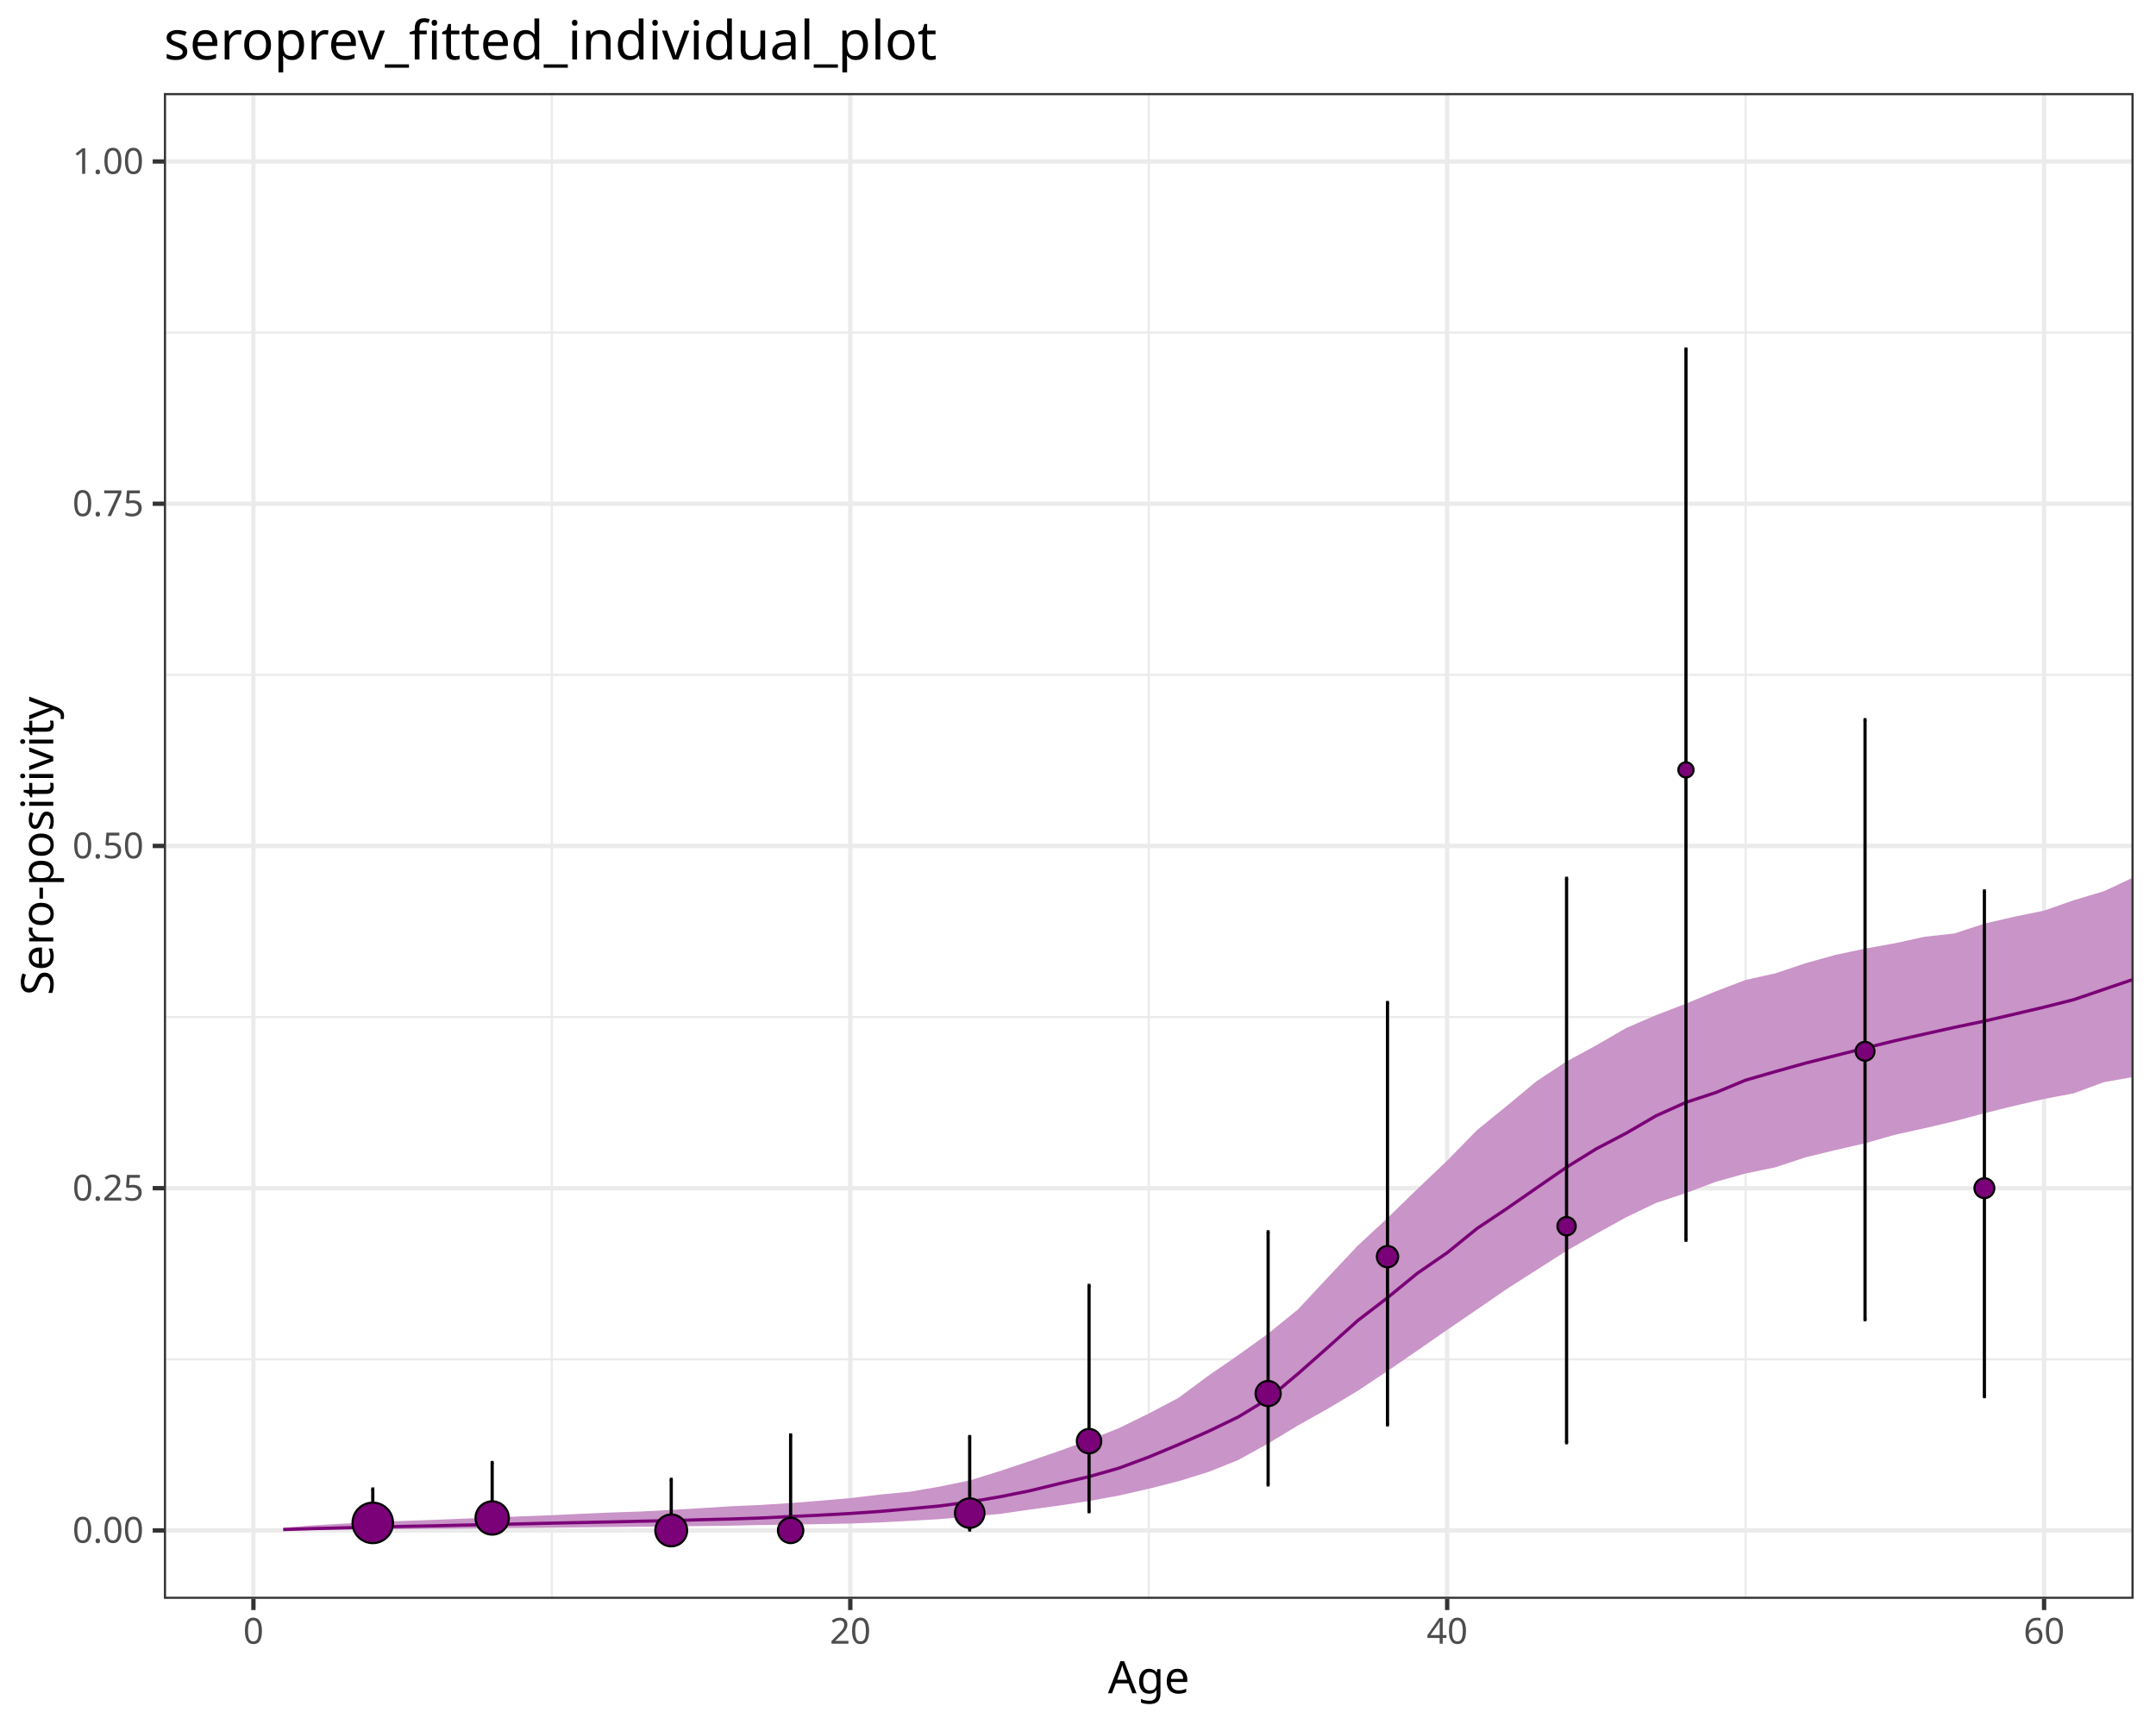
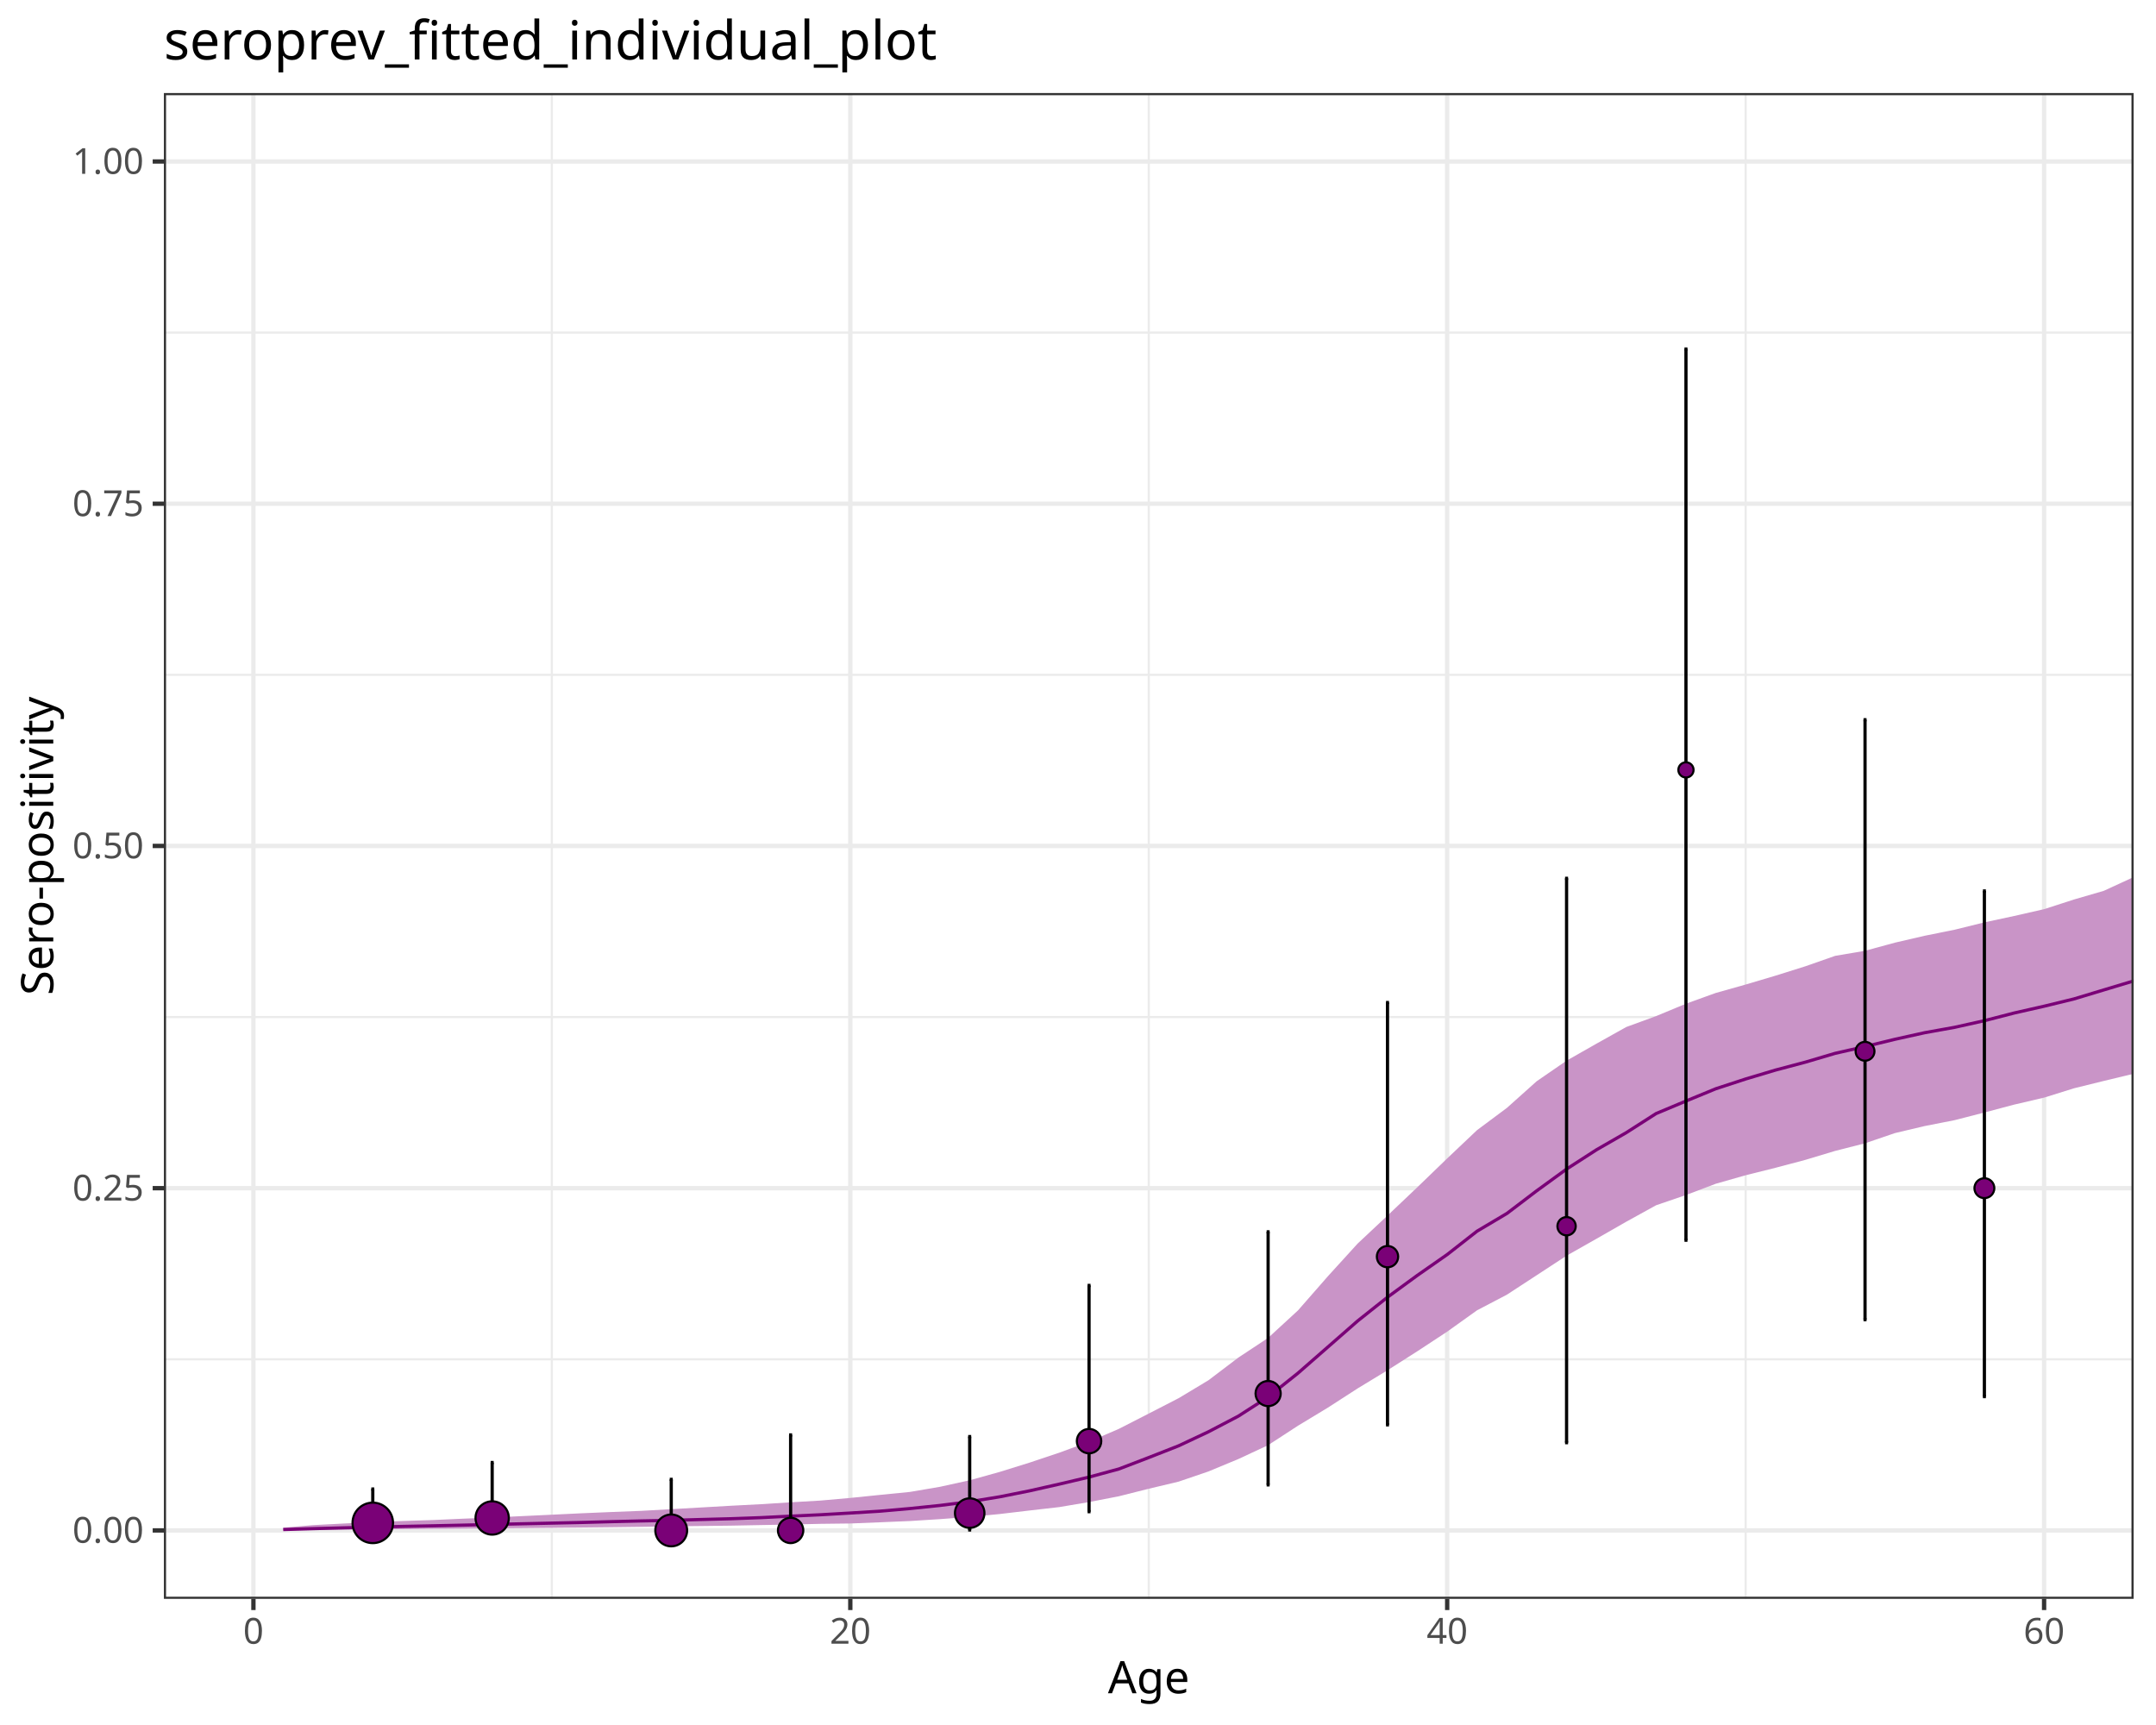
<svg xmlns="http://www.w3.org/2000/svg" class="svglite" data-engine-version="2.0" width="720.00pt" height="576.00pt" viewBox="0 0 720.00 576.00">
  <defs>
    <style type="text/css">
    .svglite line, .svglite polyline, .svglite polygon, .svglite path, .svglite rect, .svglite circle {
      fill: none;
      stroke: #000000;
      stroke-linecap: round;
      stroke-linejoin: round;
      stroke-miterlimit: 10.00;
    }
  </style>
  </defs>
  <rect width="100%" height="100%" style="stroke: none; fill: #FFFFFF;" />
  <defs>
    <clipPath id="cpMC4wMHw3MjAuMDB8MC4wMHw1NzYuMDA=">
      <rect x="0.00" y="0.00" width="720.00" height="576.00" />
    </clipPath>
  </defs>
  <g clip-path="url(#cpMC4wMHw3MjAuMDB8MC4wMHw1NzYuMDA=)">
    <rect x="0.00" y="0.00" width="720.00" height="576.00" style="stroke-width: 1.45; stroke: #FFFFFF; fill: #FFFFFF;" />
  </g>
  <defs>
    <clipPath id="cpNTQuNzN8NzEyLjUzfDMxLjA3fDUzMy44OA==">
      <rect x="54.73" y="31.07" width="657.80" height="502.81" />
    </clipPath>
  </defs>
  <g clip-path="url(#cpNTQuNzN8NzEyLjUzfDMxLjA3fDUzMy44OA==)">
    <rect x="54.73" y="31.07" width="657.80" height="502.81" style="stroke-width: 1.45; stroke: none; fill: #FFFFFF;" />
    <polyline points="54.73,453.89 712.53,453.89 " style="stroke-width: 0.73; stroke: #EBEBEB; stroke-linecap: butt;" />
    <polyline points="54.73,339.61 712.53,339.61 " style="stroke-width: 0.73; stroke: #EBEBEB; stroke-linecap: butt;" />
    <polyline points="54.73,225.34 712.53,225.34 " style="stroke-width: 0.73; stroke: #EBEBEB; stroke-linecap: butt;" />
    <polyline points="54.73,111.06 712.53,111.06 " style="stroke-width: 0.73; stroke: #EBEBEB; stroke-linecap: butt;" />
    <polyline points="184.29,533.88 184.29,31.07 " style="stroke-width: 0.73; stroke: #EBEBEB; stroke-linecap: butt;" />
    <polyline points="383.63,533.88 383.63,31.07 " style="stroke-width: 0.73; stroke: #EBEBEB; stroke-linecap: butt;" />
    <polyline points="582.96,533.88 582.96,31.07 " style="stroke-width: 0.73; stroke: #EBEBEB; stroke-linecap: butt;" />
    <polyline points="54.73,511.03 712.53,511.03 " style="stroke-width: 1.45; stroke: #EBEBEB; stroke-linecap: butt;" />
    <polyline points="54.73,396.75 712.53,396.75 " style="stroke-width: 1.45; stroke: #EBEBEB; stroke-linecap: butt;" />
    <polyline points="54.73,282.47 712.53,282.47 " style="stroke-width: 1.45; stroke: #EBEBEB; stroke-linecap: butt;" />
    <polyline points="54.73,168.20 712.53,168.20 " style="stroke-width: 1.45; stroke: #EBEBEB; stroke-linecap: butt;" />
    <polyline points="54.73,53.92 712.53,53.92 " style="stroke-width: 1.45; stroke: #EBEBEB; stroke-linecap: butt;" />
    <polyline points="84.63,533.88 84.63,31.07 " style="stroke-width: 1.45; stroke: #EBEBEB; stroke-linecap: butt;" />
    <polyline points="283.96,533.88 283.96,31.07 " style="stroke-width: 1.45; stroke: #EBEBEB; stroke-linecap: butt;" />
    <polyline points="483.29,533.88 483.29,31.07 " style="stroke-width: 1.45; stroke: #EBEBEB; stroke-linecap: butt;" />
    <polyline points="682.63,533.88 682.63,31.07 " style="stroke-width: 1.45; stroke: #EBEBEB; stroke-linecap: butt;" />
-     <polygon points="94.59,510.12 104.56,509.34 114.53,508.77 124.49,508.25 134.46,507.87 144.43,507.52 154.39,507.11 164.36,506.73 174.33,506.32 184.29,505.95 194.26,505.46 204.23,505.04 214.19,504.70 224.16,504.18 234.13,503.59 244.09,502.96 254.06,502.52 264.03,501.89 273.99,501.10 283.96,500.24 293.93,499.04 303.89,498.10 313.86,496.38 323.83,494.34 333.79,491.24 343.76,487.92 353.73,484.49 363.69,480.86 373.66,476.87 383.63,472.00 393.59,466.74 403.56,459.34 413.53,452.48 423.49,445.33 433.46,437.23 443.43,426.55 453.39,415.98 463.36,406.71 473.33,397.01 483.29,387.55 493.26,377.35 503.23,369.25 513.19,360.98 523.16,354.43 533.13,349.01 543.09,343.25 553.06,338.96 563.03,335.13 572.99,331.01 582.96,327.21 592.93,325.00 602.89,321.66 612.86,318.87 622.83,316.76 632.79,314.97 642.76,312.79 652.73,311.68 662.69,308.41 672.66,306.11 682.63,304.06 692.59,300.58 702.56,297.61 712.53,292.95 722.49,288.40 732.46,282.48 742.43,275.05 752.39,266.93 762.36,258.81 772.33,245.54 782.29,230.98 792.26,203.49 802.23,182.60 812.19,161.42 822.16,145.74 832.13,134.26 842.09,120.48 852.06,111.67 862.03,104.28 872.00,95.81 881.96,88.36 881.96,332.33 872.00,333.13 862.03,333.53 852.06,334.54 842.09,335.04 832.13,335.76 822.16,336.77 812.19,337.49 802.23,338.41 792.26,339.57 782.29,341.24 772.33,343.04 762.36,345.56 752.39,348.46 742.43,351.30 732.46,354.06 722.49,356.75 712.53,359.60 702.56,361.36 692.59,365.05 682.63,366.96 672.66,369.25 662.69,371.72 652.73,374.38 642.76,376.72 632.79,378.92 622.83,381.76 612.86,384.04 602.89,386.47 592.93,389.77 582.96,391.83 572.99,394.62 563.03,398.39 553.06,401.66 543.09,406.44 533.13,411.94 523.16,417.67 513.19,424.02 503.23,430.39 493.26,437.24 483.29,444.06 473.33,450.96 463.36,457.81 453.39,464.44 443.43,470.39 433.46,475.97 423.49,482.01 413.53,487.51 403.56,491.51 393.59,494.59 383.63,497.11 373.66,499.39 363.69,501.21 353.73,502.73 343.76,504.09 333.79,505.54 323.83,506.42 313.86,507.25 303.89,507.83 293.93,508.36 283.96,508.73 273.99,508.92 264.03,509.08 254.06,509.23 244.09,509.44 234.13,509.57 224.16,509.68 214.19,509.79 204.23,509.90 194.26,510.00 184.29,510.11 174.33,510.21 164.36,510.31 154.39,510.41 144.43,510.50 134.46,510.59 124.49,510.68 114.53,510.77 104.56,510.87 94.59,510.96 " style="stroke-width: 0.00; stroke: none; stroke-linecap: butt; fill: #C994C7;" />
-     <polyline points="94.59,510.12 104.56,509.34 114.53,508.77 124.49,508.25 134.46,507.87 144.43,507.52 154.39,507.11 164.36,506.73 174.33,506.32 184.29,505.95 194.26,505.46 204.23,505.04 214.19,504.70 224.16,504.18 234.13,503.59 244.09,502.96 254.06,502.52 264.03,501.89 273.99,501.10 283.96,500.24 293.93,499.04 303.89,498.10 313.86,496.38 323.83,494.34 333.79,491.24 343.76,487.92 353.73,484.49 363.69,480.86 373.66,476.87 383.63,472.00 393.59,466.74 403.56,459.34 413.53,452.48 423.49,445.33 433.46,437.23 443.43,426.55 453.39,415.98 463.36,406.71 473.33,397.01 483.29,387.55 493.26,377.35 503.23,369.25 513.19,360.98 523.16,354.43 533.13,349.01 543.09,343.25 553.06,338.96 563.03,335.13 572.99,331.01 582.96,327.21 592.93,325.00 602.89,321.66 612.86,318.87 622.83,316.76 632.79,314.97 642.76,312.79 652.73,311.68 662.69,308.41 672.66,306.11 682.63,304.06 692.59,300.58 702.56,297.61 712.53,292.95 722.49,288.40 732.46,282.48 742.43,275.05 752.39,266.93 762.36,258.81 772.33,245.54 782.29,230.98 792.26,203.49 802.23,182.60 812.19,161.42 822.16,145.74 832.13,134.26 842.09,120.48 852.06,111.67 862.03,104.28 872.00,95.81 881.96,88.36 " style="stroke-width: 1.07; stroke: none; stroke-linecap: butt;" />
-     <polyline points="881.96,332.33 872.00,333.13 862.03,333.53 852.06,334.54 842.09,335.04 832.13,335.76 822.16,336.77 812.19,337.49 802.23,338.41 792.26,339.57 782.29,341.24 772.33,343.04 762.36,345.56 752.39,348.46 742.43,351.30 732.46,354.06 722.49,356.75 712.53,359.60 702.56,361.36 692.59,365.05 682.63,366.96 672.66,369.25 662.69,371.72 652.73,374.38 642.76,376.72 632.79,378.92 622.83,381.76 612.86,384.04 602.89,386.47 592.93,389.77 582.96,391.83 572.99,394.62 563.03,398.39 553.06,401.66 543.09,406.44 533.13,411.94 523.16,417.67 513.19,424.02 503.23,430.39 493.26,437.24 483.29,444.06 473.33,450.96 463.36,457.81 453.39,464.44 443.43,470.39 433.46,475.97 423.49,482.01 413.53,487.51 403.56,491.51 393.59,494.59 383.63,497.11 373.66,499.39 363.69,501.21 353.73,502.73 343.76,504.09 333.79,505.54 323.83,506.42 313.86,507.25 303.89,507.83 293.93,508.36 283.96,508.73 273.99,508.92 264.03,509.08 254.06,509.23 244.09,509.44 234.13,509.57 224.16,509.68 214.19,509.79 204.23,509.90 194.26,510.00 184.29,510.11 174.33,510.21 164.36,510.31 154.39,510.41 144.43,510.50 134.46,510.59 124.49,510.68 114.53,510.77 104.56,510.87 94.59,510.96 " style="stroke-width: 1.07; stroke: none; stroke-linecap: butt;" />
-     <polyline points="94.59,510.74 104.56,510.43 114.53,510.17 124.49,509.93 134.46,509.69 144.43,509.50 154.39,509.27 164.36,509.05 174.33,508.83 184.29,508.60 194.26,508.39 204.23,508.19 214.19,507.95 224.16,507.76 234.13,507.45 244.09,507.21 254.06,506.88 264.03,506.39 273.99,505.92 283.96,505.37 293.93,504.68 303.89,503.78 313.86,502.85 323.83,501.51 333.79,499.81 343.76,497.82 353.73,495.40 363.69,493.07 373.66,490.23 383.63,486.52 393.59,482.36 403.56,477.94 413.53,473.13 423.49,467.08 433.46,458.72 443.43,449.91 453.39,440.98 463.36,433.32 473.33,425.16 483.29,418.30 493.26,410.21 503.23,403.55 513.19,396.63 523.16,389.75 533.13,383.58 543.09,378.37 553.06,372.57 563.03,368.09 572.99,364.82 582.96,360.67 592.93,357.80 602.89,355.01 612.86,352.50 622.83,349.97 632.79,347.52 642.76,345.26 652.73,343.04 662.69,340.96 672.66,338.64 682.63,336.30 692.59,333.78 702.56,330.37 712.53,326.99 722.49,323.79 732.46,319.70 742.43,316.24 752.39,311.61 762.36,307.51 772.33,302.20 782.29,297.66 792.26,293.24 802.23,289.20 812.19,285.84 822.16,281.76 832.13,276.71 842.09,273.72 852.06,269.77 862.03,267.54 872.00,264.43 881.96,262.20 " style="stroke-width: 1.07; stroke: #7A0177; stroke-linecap: butt;" />
+     <polygon points="94.59,510.11 104.56,509.26 114.53,508.74 124.49,508.26 134.46,507.88 144.43,507.57 154.39,507.12 164.36,506.73 174.33,506.25 184.29,505.78 194.26,505.30 204.23,504.88 214.19,504.49 224.16,503.93 234.13,503.36 244.09,502.79 254.06,502.27 264.03,501.64 273.99,501.06 283.96,500.18 293.93,499.16 303.89,498.17 313.86,496.47 323.83,494.28 333.79,491.51 343.76,488.41 353.73,485.08 363.69,481.41 373.66,477.11 383.63,472.01 393.59,466.88 403.56,460.89 413.53,453.33 423.49,446.74 433.46,437.57 443.43,426.18 453.39,415.24 463.36,405.89 473.33,396.43 483.29,386.81 493.26,377.37 503.23,369.94 513.19,361.03 523.16,354.17 533.13,348.50 543.09,342.93 553.06,339.29 563.03,335.15 572.99,331.56 582.96,328.75 592.93,325.79 602.89,322.66 612.86,319.17 622.83,317.48 632.79,314.77 642.76,312.46 652.73,310.45 662.69,307.99 672.66,305.85 682.63,303.58 692.59,300.36 702.56,297.46 712.53,292.87 722.49,288.66 732.46,283.59 742.43,276.70 752.39,267.16 762.36,260.55 772.33,245.75 782.29,230.97 792.26,209.69 802.23,189.72 812.19,168.39 822.16,148.18 832.13,135.23 842.09,119.85 852.06,110.99 862.03,99.90 872.00,92.89 881.96,85.90 881.96,331.60 872.00,332.14 862.03,332.78 852.06,333.07 842.09,333.62 832.13,334.87 822.16,335.71 812.19,336.51 802.23,337.82 792.26,339.11 782.29,341.10 772.33,342.71 762.36,345.57 752.39,348.46 742.43,351.10 732.46,353.64 722.49,355.72 712.53,358.54 702.56,360.94 692.59,363.40 682.63,366.51 672.66,368.84 662.69,371.48 652.73,374.04 642.76,376.00 632.79,378.36 622.83,381.76 612.86,384.30 602.89,387.30 592.93,389.94 582.96,392.43 572.99,395.27 563.03,399.04 553.06,402.45 543.09,407.95 533.13,413.65 523.16,419.29 513.19,425.81 503.23,432.31 493.26,437.53 483.29,444.66 473.33,451.20 463.36,457.55 453.39,463.61 443.43,470.04 433.46,476.07 423.49,482.56 413.53,487.20 403.56,491.34 393.59,494.74 383.63,497.11 373.66,499.62 363.69,501.56 353.73,503.24 343.76,504.38 333.79,505.56 323.83,506.53 313.86,507.26 303.89,507.89 293.93,508.31 283.96,508.71 273.99,508.83 264.03,509.06 254.06,509.24 244.09,509.43 234.13,509.55 224.16,509.66 214.19,509.82 204.23,509.95 194.26,510.06 184.29,510.15 174.33,510.25 164.36,510.32 154.39,510.42 144.43,510.50 134.46,510.58 124.49,510.68 114.53,510.77 104.56,510.87 94.59,510.96 " style="stroke-width: 0.00; stroke: none; stroke-linecap: butt; fill: #C994C7;" />
+     <polyline points="94.59,510.11 104.56,509.26 114.53,508.74 124.49,508.26 134.46,507.88 144.43,507.57 154.39,507.12 164.36,506.73 174.33,506.25 184.29,505.78 194.26,505.30 204.23,504.88 214.19,504.49 224.16,503.93 234.13,503.36 244.09,502.79 254.06,502.27 264.03,501.64 273.99,501.06 283.96,500.18 293.93,499.16 303.89,498.17 313.86,496.47 323.83,494.28 333.79,491.51 343.76,488.41 353.73,485.08 363.69,481.41 373.66,477.11 383.63,472.01 393.59,466.88 403.56,460.89 413.53,453.33 423.49,446.74 433.46,437.57 443.43,426.18 453.39,415.24 463.36,405.89 473.33,396.43 483.29,386.81 493.26,377.37 503.23,369.94 513.19,361.03 523.16,354.17 533.13,348.50 543.09,342.93 553.06,339.29 563.03,335.15 572.99,331.56 582.96,328.75 592.93,325.79 602.89,322.66 612.86,319.17 622.83,317.48 632.79,314.77 642.76,312.46 652.73,310.45 662.69,307.99 672.66,305.85 682.63,303.58 692.59,300.36 702.56,297.46 712.53,292.87 722.49,288.66 732.46,283.59 742.43,276.70 752.39,267.16 762.36,260.55 772.33,245.75 782.29,230.97 792.26,209.69 802.23,189.72 812.19,168.39 822.16,148.18 832.13,135.23 842.09,119.85 852.06,110.99 862.03,99.90 872.00,92.89 881.96,85.90 " style="stroke-width: 1.07; stroke: none; stroke-linecap: butt;" />
+     <polyline points="881.96,331.60 872.00,332.14 862.03,332.78 852.06,333.07 842.09,333.62 832.13,334.87 822.16,335.71 812.19,336.51 802.23,337.82 792.26,339.11 782.29,341.10 772.33,342.71 762.36,345.57 752.39,348.46 742.43,351.10 732.46,353.64 722.49,355.72 712.53,358.54 702.56,360.94 692.59,363.40 682.63,366.51 672.66,368.84 662.69,371.48 652.73,374.04 642.76,376.00 632.79,378.36 622.83,381.76 612.86,384.30 602.89,387.30 592.93,389.94 582.96,392.43 572.99,395.27 563.03,399.04 553.06,402.45 543.09,407.95 533.13,413.65 523.16,419.29 513.19,425.81 503.23,432.31 493.26,437.53 483.29,444.66 473.33,451.20 463.36,457.55 453.39,463.61 443.43,470.04 433.46,476.07 423.49,482.56 413.53,487.20 403.56,491.34 393.59,494.74 383.63,497.11 373.66,499.62 363.69,501.56 353.73,503.24 343.76,504.38 333.79,505.56 323.83,506.53 313.86,507.26 303.89,507.89 293.93,508.31 283.96,508.71 273.99,508.83 264.03,509.06 254.06,509.24 244.09,509.43 234.13,509.55 224.16,509.66 214.19,509.82 204.23,509.95 194.26,510.06 184.29,510.15 174.33,510.25 164.36,510.32 154.39,510.42 144.43,510.50 134.46,510.58 124.49,510.68 114.53,510.77 104.56,510.87 94.59,510.96 " style="stroke-width: 1.07; stroke: none; stroke-linecap: butt;" />
+     <polyline points="94.59,510.74 104.56,510.44 114.53,510.17 124.49,509.92 134.46,509.69 144.43,509.49 154.39,509.27 164.36,509.04 174.33,508.81 184.29,508.59 194.26,508.37 204.23,508.10 214.19,507.86 224.16,507.66 234.13,507.38 244.09,507.12 254.06,506.76 264.03,506.26 273.99,505.80 283.96,505.22 293.93,504.60 303.89,503.72 313.86,502.69 323.83,501.44 333.79,499.81 343.76,497.82 353.73,495.57 363.69,493.22 373.66,490.51 383.63,486.69 393.59,482.78 403.56,478.09 413.53,472.88 423.49,466.47 433.46,458.51 443.43,449.80 453.39,441.08 463.36,433.15 473.33,425.86 483.29,418.91 493.26,411.11 503.23,405.19 513.19,397.62 523.16,390.37 533.13,383.94 543.09,378.21 553.06,371.83 563.03,367.65 572.99,363.55 582.96,360.29 592.93,357.31 602.89,354.67 612.86,351.72 622.83,349.46 632.79,347.04 642.76,344.83 652.73,343.04 662.69,340.82 672.66,338.25 682.63,335.99 692.59,333.56 702.56,330.55 712.53,327.55 722.49,324.41 732.46,320.54 742.43,316.72 752.39,312.84 762.36,308.70 772.33,303.87 782.29,298.48 792.26,293.37 802.23,289.85 812.19,286.31 822.16,281.76 832.13,277.44 842.09,274.54 852.06,271.53 862.03,268.65 872.00,265.36 881.96,262.93 " style="stroke-width: 1.07; stroke: #7A0177; stroke-linecap: butt;" />
    <polyline points="124.00,497.21 124.99,497.21 " style="stroke-width: 1.07; stroke-linecap: butt;" />
    <polyline points="124.49,497.21 124.49,510.96 " style="stroke-width: 1.07; stroke-linecap: butt;" />
    <polyline points="124.00,510.96 124.99,510.96 " style="stroke-width: 1.07; stroke-linecap: butt;" />
    <polyline points="163.86,488.35 164.86,488.35 " style="stroke-width: 1.07; stroke-linecap: butt;" />
    <polyline points="164.36,488.35 164.36,510.92 " style="stroke-width: 1.07; stroke-linecap: butt;" />
    <polyline points="163.86,510.92 164.86,510.92 " style="stroke-width: 1.07; stroke-linecap: butt;" />
    <polyline points="223.66,493.97 224.66,493.97 " style="stroke-width: 1.07; stroke-linecap: butt;" />
    <polyline points="224.16,493.97 224.16,511.03 " style="stroke-width: 1.07; stroke-linecap: butt;" />
    <polyline points="223.66,511.03 224.66,511.03 " style="stroke-width: 1.07; stroke-linecap: butt;" />
    <polyline points="263.53,479.13 264.53,479.13 " style="stroke-width: 1.07; stroke-linecap: butt;" />
    <polyline points="264.03,479.13 264.03,511.03 " style="stroke-width: 1.07; stroke-linecap: butt;" />
    <polyline points="263.53,511.03 264.53,511.03 " style="stroke-width: 1.07; stroke-linecap: butt;" />
    <polyline points="323.33,479.70 324.33,479.70 " style="stroke-width: 1.07; stroke-linecap: butt;" />
    <polyline points="323.83,479.70 323.83,510.88 " style="stroke-width: 1.07; stroke-linecap: butt;" />
    <polyline points="323.33,510.88 324.33,510.88 " style="stroke-width: 1.07; stroke-linecap: butt;" />
    <polyline points="363.20,429.22 364.19,429.22 " style="stroke-width: 1.07; stroke-linecap: butt;" />
    <polyline points="363.69,429.22 363.69,504.78 " style="stroke-width: 1.07; stroke-linecap: butt;" />
    <polyline points="363.20,504.78 364.19,504.78 " style="stroke-width: 1.07; stroke-linecap: butt;" />
    <polyline points="423.00,411.32 423.99,411.32 " style="stroke-width: 1.07; stroke-linecap: butt;" />
    <polyline points="423.49,411.32 423.49,495.82 " style="stroke-width: 1.07; stroke-linecap: butt;" />
    <polyline points="423.00,495.82 423.99,495.82 " style="stroke-width: 1.07; stroke-linecap: butt;" />
    <polyline points="462.86,334.74 463.86,334.74 " style="stroke-width: 1.07; stroke-linecap: butt;" />
    <polyline points="463.36,334.74 463.36,475.77 " style="stroke-width: 1.07; stroke-linecap: butt;" />
    <polyline points="462.86,475.77 463.86,475.77 " style="stroke-width: 1.07; stroke-linecap: butt;" />
    <polyline points="522.66,293.27 523.66,293.27 " style="stroke-width: 1.07; stroke-linecap: butt;" />
    <polyline points="523.16,293.27 523.16,481.73 " style="stroke-width: 1.07; stroke-linecap: butt;" />
    <polyline points="522.66,481.73 523.66,481.73 " style="stroke-width: 1.07; stroke-linecap: butt;" />
    <polyline points="562.53,116.54 563.53,116.54 " style="stroke-width: 1.07; stroke-linecap: butt;" />
    <polyline points="563.03,116.54 563.03,414.12 " style="stroke-width: 1.07; stroke-linecap: butt;" />
    <polyline points="562.53,414.12 563.53,414.12 " style="stroke-width: 1.07; stroke-linecap: butt;" />
    <polyline points="622.33,240.33 623.33,240.33 " style="stroke-width: 1.07; stroke-linecap: butt;" />
    <polyline points="622.83,240.33 622.83,440.67 " style="stroke-width: 1.07; stroke-linecap: butt;" />
    <polyline points="622.33,440.67 623.33,440.67 " style="stroke-width: 1.07; stroke-linecap: butt;" />
    <polyline points="662.20,297.51 663.19,297.51 " style="stroke-width: 1.07; stroke-linecap: butt;" />
    <polyline points="662.69,297.51 662.69,466.35 " style="stroke-width: 1.07; stroke-linecap: butt;" />
    <polyline points="662.20,466.35 663.19,466.35 " style="stroke-width: 1.07; stroke-linecap: butt;" />
    <polyline points="722.00,181.05 722.99,181.05 " style="stroke-width: 1.07; stroke-linecap: butt;" />
    <polyline points="722.49,181.05 722.49,405.97 " style="stroke-width: 1.07; stroke-linecap: butt;" />
    <polyline points="722.00,405.97 722.99,405.97 " style="stroke-width: 1.07; stroke-linecap: butt;" />
    <polyline points="761.86,150.35 762.86,150.35 " style="stroke-width: 1.07; stroke-linecap: butt;" />
    <polyline points="762.36,150.35 762.36,414.60 " style="stroke-width: 1.07; stroke-linecap: butt;" />
    <polyline points="761.86,414.60 762.86,414.60 " style="stroke-width: 1.07; stroke-linecap: butt;" />
    <polyline points="821.66,53.92 822.66,53.92 " style="stroke-width: 1.07; stroke-linecap: butt;" />
    <polyline points="822.16,53.92 822.16,499.60 " style="stroke-width: 1.07; stroke-linecap: butt;" />
    <polyline points="821.66,499.60 822.66,499.60 " style="stroke-width: 1.07; stroke-linecap: butt;" />
    <polyline points="861.53,53.92 862.53,53.92 " style="stroke-width: 1.07; stroke-linecap: butt;" />
    <polyline points="862.03,53.92 862.03,499.60 " style="stroke-width: 1.07; stroke-linecap: butt;" />
    <polyline points="861.53,499.60 862.53,499.60 " style="stroke-width: 1.07; stroke-linecap: butt;" />
    <circle cx="124.49" cy="508.51" r="6.76" style="stroke-width: 0.71; fill: #7A0177;" />
    <circle cx="164.36" cy="506.87" r="5.56" style="stroke-width: 0.71; fill: #7A0177;" />
    <circle cx="224.16" cy="511.03" r="5.31" style="stroke-width: 0.71; fill: #7A0177;" />
    <circle cx="264.03" cy="511.03" r="4.23" style="stroke-width: 0.71; fill: #7A0177;" />
    <circle cx="323.83" cy="505.24" r="4.92" style="stroke-width: 0.71; fill: #7A0177;" />
    <circle cx="363.69" cy="481.21" r="4.08" style="stroke-width: 0.71; fill: #7A0177;" />
    <circle cx="423.49" cy="465.32" r="4.20" style="stroke-width: 0.71; fill: #7A0177;" />
    <circle cx="463.36" cy="419.61" r="3.56" style="stroke-width: 0.71; fill: #7A0177;" />
    <circle cx="523.16" cy="409.45" r="3.06" style="stroke-width: 0.71; fill: #7A0177;" />
    <circle cx="563.03" cy="257.08" r="2.54" style="stroke-width: 0.71; fill: #7A0177;" />
    <circle cx="622.83" cy="351.04" r="3.15" style="stroke-width: 0.71; fill: #7A0177;" />
    <circle cx="662.69" cy="396.75" r="3.32" style="stroke-width: 0.71; fill: #7A0177;" />
    <circle cx="722.49" cy="295.92" r="3.01" style="stroke-width: 0.71; fill: #7A0177;" />
    <circle cx="762.36" cy="282.47" r="2.74" style="stroke-width: 0.71; fill: #7A0177;" />
    <circle cx="822.16" cy="53.92" r="1.42" style="stroke-width: 0.71; fill: #7A0177;" />
    <circle cx="862.03" cy="53.92" r="1.42" style="stroke-width: 0.71; fill: #7A0177;" />
    <rect x="54.73" y="31.07" width="657.80" height="502.81" style="stroke-width: 1.45; stroke: #333333;" />
  </g>
  <g clip-path="url(#cpMC4wMHw3MjAuMDB8MC4wMHw1NzYuMDA=)">
    <text x="48.00" y="515.15" text-anchor="end" style="font-size: 12.00px; fill: #4D4D4D; font-family: sans;" textLength="23.36px" lengthAdjust="spacingAndGlyphs">0.00</text>
    <text x="48.00" y="400.88" text-anchor="end" style="font-size: 12.00px; fill: #4D4D4D; font-family: sans;" textLength="23.36px" lengthAdjust="spacingAndGlyphs">0.25</text>
    <text x="48.00" y="286.60" text-anchor="end" style="font-size: 12.00px; fill: #4D4D4D; font-family: sans;" textLength="23.36px" lengthAdjust="spacingAndGlyphs">0.50</text>
    <text x="48.00" y="172.33" text-anchor="end" style="font-size: 12.00px; fill: #4D4D4D; font-family: sans;" textLength="23.36px" lengthAdjust="spacingAndGlyphs">0.75</text>
    <text x="48.00" y="58.05" text-anchor="end" style="font-size: 12.00px; fill: #4D4D4D; font-family: sans;" textLength="23.36px" lengthAdjust="spacingAndGlyphs">1.00</text>
    <polyline points="50.99,511.03 54.73,511.03 " style="stroke-width: 1.45; stroke: #333333; stroke-linecap: butt;" />
    <polyline points="50.99,396.75 54.73,396.75 " style="stroke-width: 1.45; stroke: #333333; stroke-linecap: butt;" />
    <polyline points="50.99,282.47 54.73,282.47 " style="stroke-width: 1.45; stroke: #333333; stroke-linecap: butt;" />
    <polyline points="50.99,168.20 54.73,168.20 " style="stroke-width: 1.45; stroke: #333333; stroke-linecap: butt;" />
    <polyline points="50.99,53.92 54.73,53.92 " style="stroke-width: 1.45; stroke: #333333; stroke-linecap: butt;" />
    <polyline points="84.63,537.62 84.63,533.88 " style="stroke-width: 1.45; stroke: #333333; stroke-linecap: butt;" />
    <polyline points="283.96,537.62 283.96,533.88 " style="stroke-width: 1.45; stroke: #333333; stroke-linecap: butt;" />
    <polyline points="483.29,537.62 483.29,533.88 " style="stroke-width: 1.45; stroke: #333333; stroke-linecap: butt;" />
    <polyline points="682.63,537.62 682.63,533.88 " style="stroke-width: 1.45; stroke: #333333; stroke-linecap: butt;" />
    <text x="84.63" y="548.86" text-anchor="middle" style="font-size: 12.00px; fill: #4D4D4D; font-family: sans;" textLength="6.67px" lengthAdjust="spacingAndGlyphs">0</text>
    <text x="283.96" y="548.86" text-anchor="middle" style="font-size: 12.00px; fill: #4D4D4D; font-family: sans;" textLength="13.35px" lengthAdjust="spacingAndGlyphs">20</text>
    <text x="483.29" y="548.86" text-anchor="middle" style="font-size: 12.00px; fill: #4D4D4D; font-family: sans;" textLength="13.35px" lengthAdjust="spacingAndGlyphs">40</text>
    <text x="682.63" y="548.86" text-anchor="middle" style="font-size: 12.00px; fill: #4D4D4D; font-family: sans;" textLength="13.35px" lengthAdjust="spacingAndGlyphs">60</text>
    <text x="383.63" y="565.41" text-anchor="middle" style="font-size: 15.00px; font-family: sans;" textLength="26.69px" lengthAdjust="spacingAndGlyphs">Age</text>
    <text transform="translate(17.79,282.47) rotate(-90)" text-anchor="middle" style="font-size: 15.00px; font-family: sans;" textLength="94.21px" lengthAdjust="spacingAndGlyphs">Sero-positivity</text>
    <text x="54.73" y="19.86" style="font-size: 18.00px; font-family: sans;" textLength="243.17px" lengthAdjust="spacingAndGlyphs">seroprev_fitted_individual_plot</text>
  </g>
</svg>
